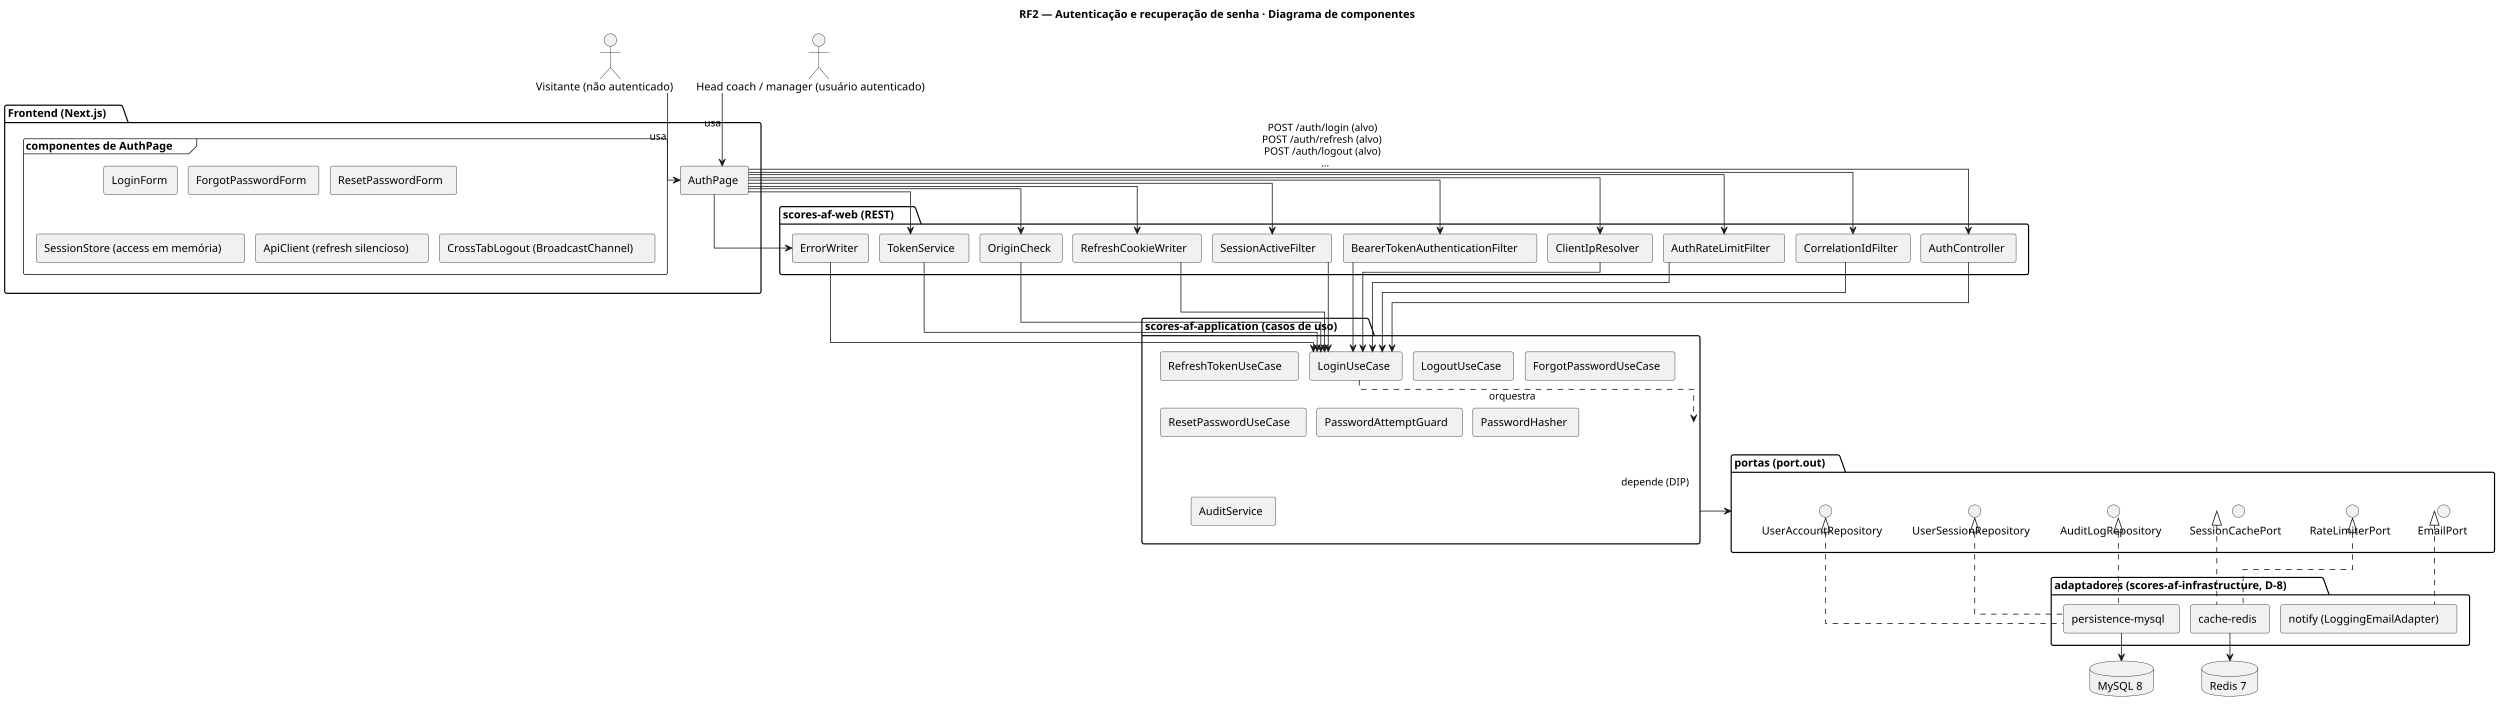
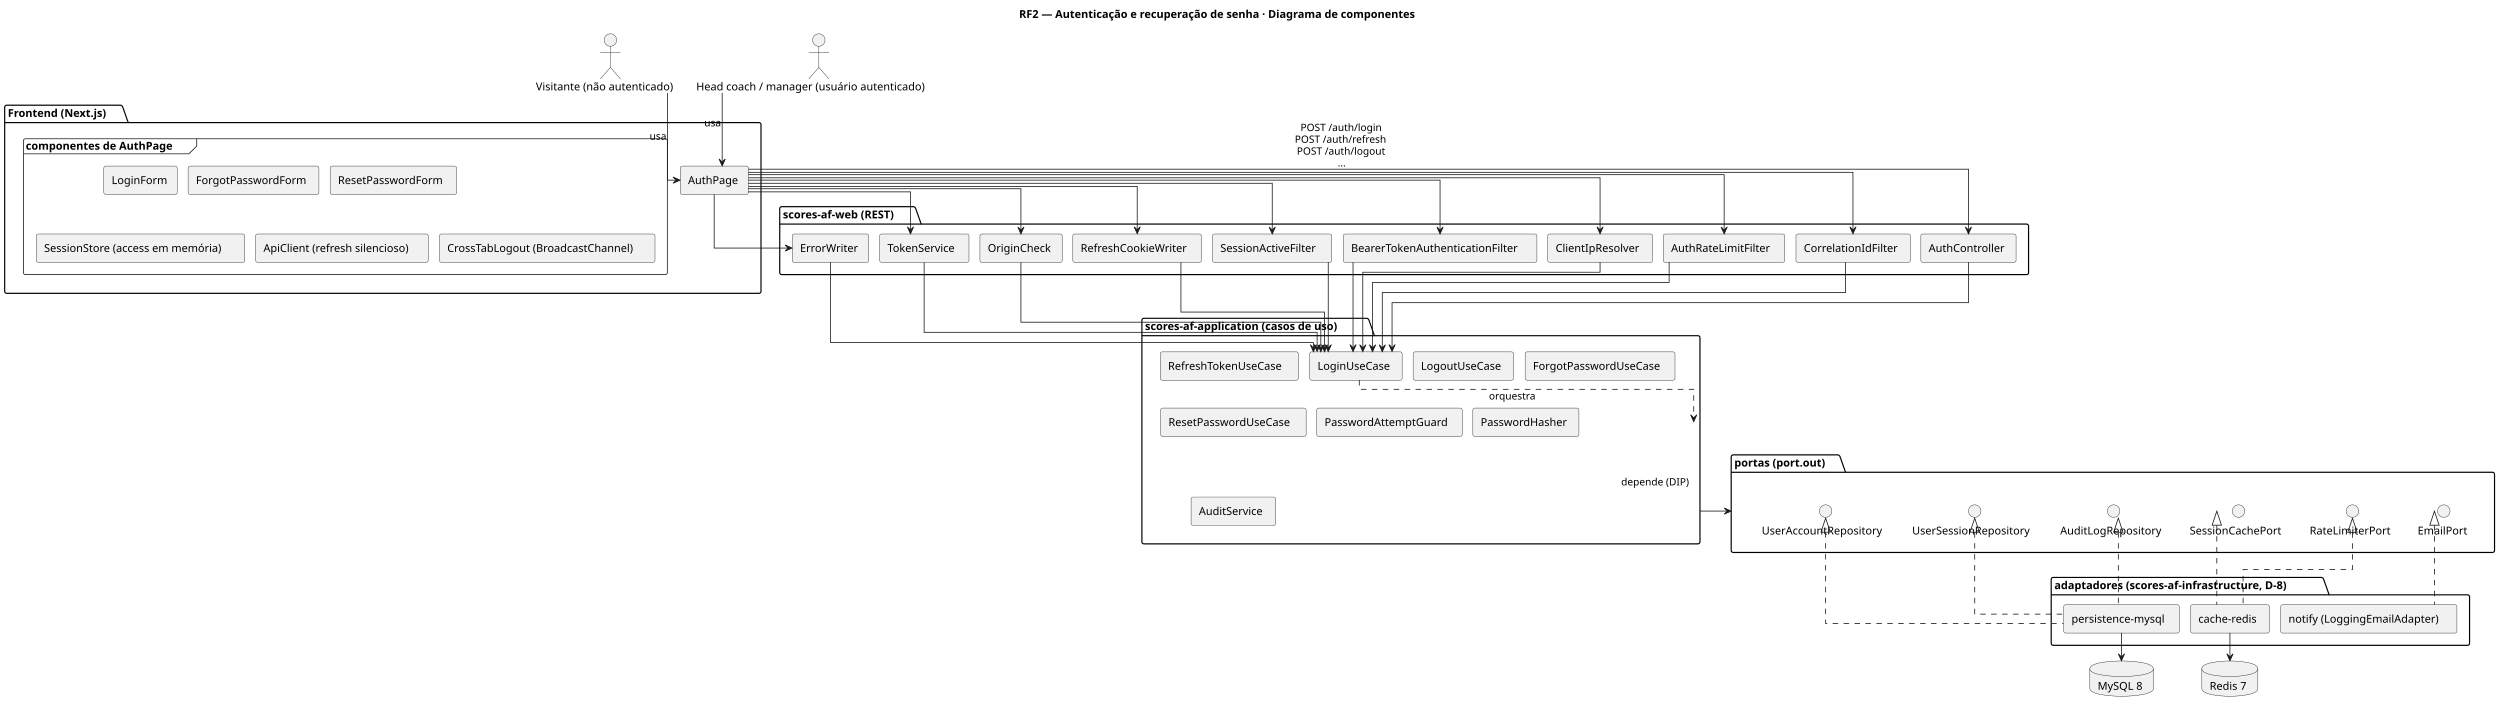
<svg xmlns="http://www.w3.org/2000/svg" contentStyleType="text/css" data-diagram-type="DESCRIPTION" height="909px" preserveAspectRatio="none" style="width:3203px;height:909px;background:#FFFFFF;" version="1.1" viewBox="0 0 3203 909" width="3203px" zoomAndPan="magnify">
  <defs />
  <g>
    <g class="title" data-source-line="1">
      <text fill="#000000" font-family="sans-serif" font-size="14" font-weight="bold" lengthAdjust="spacing" textLength="577.705" x="1305.648" y="22.995">RF2 — Autenticação e recuperação de senha · Diagrama de componentes</text>
    </g>
    <g class="cluster" data-entity="pkg_fe" data-source-line="8" data-uid="ent0004" id="cluster_pkg_fe">
      <path d="M8.5,134.797 L154.784,134.797 A3.75,3.75 0 0 1 157.284,137.297 L164.284,157.094 L972.5,157.094 A2.5,2.5 0 0 1 975,159.594 L975,373.297 A2.5,2.5 0 0 1 972.5,375.797 L8.5,375.797 A2.5,2.5 0 0 1 6,373.297 L6,137.297 A2.5,2.5 0 0 1 8.5,134.797" fill="none" style="stroke:#000000;stroke-width:1.5;" />
      <line style="stroke:#000000;stroke-width:1.5;" x1="6" x2="164.284" y1="157.094" y2="157.094" />
      <text fill="#000000" font-family="sans-serif" font-size="14" font-weight="bold" lengthAdjust="spacing" textLength="145.284" x="10" y="149.792">Frontend (Next.js)</text>
    </g>
    <g class="cluster" data-entity="pkg_fe_sub" data-source-line="10" data-uid="ent0006" id="cluster_pkg_fe_sub">
      <rect fill="none" height="174" rx="2.5" ry="2.5" style="stroke:#181818;stroke-width:1;" width="825" x="30" y="177.797" />
      <path d="M252.044,177.797 L252.044,187.094 L242.044,197.094 L30,197.094" fill="none" style="stroke:#181818;stroke-width:1;" />
      <text fill="#000000" font-family="sans-serif" font-size="14" font-weight="bold" lengthAdjust="spacing" textLength="212.044" x="33" y="191.792">componentes de AuthPage</text>
    </g>
    <g class="cluster" data-entity="pkg_web" data-source-line="19" data-uid="ent0013" id="cluster_pkg_web">
      <path d="M1001.5,264.797 L1170.739,264.797 A3.75,3.75 0 0 1 1173.239,267.297 L1180.239,287.094 L2596.5,287.094 A2.5,2.5 0 0 1 2599,289.594 L2599,349.297 A2.5,2.5 0 0 1 2596.5,351.797 L1001.5,351.797 A2.5,2.5 0 0 1 999,349.297 L999,267.297 A2.5,2.5 0 0 1 1001.5,264.797" fill="none" style="stroke:#000000;stroke-width:1.5;" />
      <line style="stroke:#000000;stroke-width:1.5;" x1="999" x2="1180.239" y1="287.094" y2="287.094" />
      <text fill="#000000" font-family="sans-serif" font-size="14" font-weight="bold" lengthAdjust="spacing" textLength="168.239" x="1003" y="279.792">scores-af-web (REST)</text>
    </g>
    <g class="cluster" data-entity="pkg_app" data-source-line="31" data-uid="ent0024" id="cluster_pkg_app">
      <path d="M1465.5,407.797 L1751.436,407.797 A3.75,3.75 0 0 1 1753.936,410.297 L1760.936,430.094 L2175.5,430.094 A2.5,2.5 0 0 1 2178,432.594 L2178,694.297 A2.5,2.5 0 0 1 2175.5,696.797 L1465.5,696.797 A2.5,2.5 0 0 1 1463,694.297 L1463,410.297 A2.5,2.5 0 0 1 1465.5,407.797" fill="none" style="stroke:#000000;stroke-width:1.5;" />
      <line style="stroke:#000000;stroke-width:1.5;" x1="1463" x2="1760.936" y1="430.094" y2="430.094" />
      <text fill="#000000" font-family="sans-serif" font-size="14" font-weight="bold" lengthAdjust="spacing" textLength="284.935" x="1467" y="422.792">scores-af-application (casos de uso)</text>
    </g>
    <g class="cluster" data-entity="pkg_ports" data-source-line="41" data-uid="ent0033" id="cluster_pkg_ports">
      <path d="M2220.5,582.797 L2355.019,582.797 A3.75,3.75 0 0 1 2357.519,585.297 L2364.519,605.094 L3193.5,605.094 A2.5,2.5 0 0 1 3196,607.594 L3196,705.297 A2.5,2.5 0 0 1 3193.5,707.797 L2220.5,707.797 A2.5,2.5 0 0 1 2218,705.297 L2218,585.297 A2.5,2.5 0 0 1 2220.5,582.797" fill="none" style="stroke:#000000;stroke-width:1.5;" />
      <line style="stroke:#000000;stroke-width:1.5;" x1="2218" x2="2364.519" y1="605.094" y2="605.094" />
      <text fill="#000000" font-family="sans-serif" font-size="14" font-weight="bold" lengthAdjust="spacing" textLength="133.519" x="2222" y="597.792">portas (port.out)</text>
    </g>
    <g class="cluster" data-entity="pkg_ad" data-source-line="49" data-uid="ent0040" id="cluster_pkg_ad">
      <path d="M2630.5,739.797 L2974.589,739.797 A3.75,3.75 0 0 1 2977.089,742.297 L2984.089,762.094 L3161.5,762.094 A2.5,2.5 0 0 1 3164,764.594 L3164,824.297 A2.5,2.5 0 0 1 3161.5,826.797 L2630.5,826.797 A2.5,2.5 0 0 1 2628,824.297 L2628,742.297 A2.5,2.5 0 0 1 2630.5,739.797" fill="none" style="stroke:#000000;stroke-width:1.5;" />
      <line style="stroke:#000000;stroke-width:1.5;" x1="2628" x2="2984.089" y1="762.094" y2="762.094" />
      <text fill="#000000" font-family="sans-serif" font-size="14" font-weight="bold" lengthAdjust="spacing" textLength="343.089" x="2632" y="754.792">adaptadores (scores-af-infrastructure, D-8)</text>
    </g>
    <g class="entity" data-entity="c3" data-source-line="9" data-uid="ent0005" id="entity_c3">
      <rect fill="#F1F1F1" height="36.297" rx="2.5" ry="2.5" style="stroke:#181818;stroke-width:0.5;" width="87.334" x="871.5" y="212.797" />
      <text fill="#000000" font-family="sans-serif" font-size="14" lengthAdjust="spacing" textLength="67.334" x="881.5" y="235.792">AuthPage</text>
    </g>
    <g class="entity" data-entity="c4" data-source-line="11" data-uid="ent0007" id="entity_c4">
      <rect fill="#F1F1F1" height="36.297" rx="2.5" ry="2.5" style="stroke:#181818;stroke-width:0.5;" width="94.026" x="133" y="212.797" />
      <text fill="#000000" font-family="sans-serif" font-size="14" lengthAdjust="spacing" textLength="74.026" x="143" y="235.792">LoginForm</text>
    </g>
    <g class="entity" data-entity="c5" data-source-line="12" data-uid="ent0008" id="entity_c5">
      <rect fill="#F1F1F1" height="36.297" rx="2.5" ry="2.5" style="stroke:#181818;stroke-width:0.5;" width="167.595" x="241" y="212.797" />
      <text fill="#000000" font-family="sans-serif" font-size="14" lengthAdjust="spacing" textLength="147.595" x="251" y="235.792">ForgotPasswordForm</text>
    </g>
    <g class="entity" data-entity="c6" data-source-line="13" data-uid="ent0009" id="entity_c6">
      <rect fill="#F1F1F1" height="36.297" rx="2.5" ry="2.5" style="stroke:#181818;stroke-width:0.5;" width="162.017" x="423" y="212.797" />
      <text fill="#000000" font-family="sans-serif" font-size="14" lengthAdjust="spacing" textLength="142.017" x="433" y="235.792">ResetPasswordForm</text>
    </g>
    <g class="entity" data-entity="c7" data-source-line="14" data-uid="ent0010" id="entity_c7">
      <rect fill="#F1F1F1" height="36.297" rx="2.5" ry="2.5" style="stroke:#181818;stroke-width:0.5;" width="267.106" x="46.5" y="299.797" />
      <text fill="#000000" font-family="sans-serif" font-size="14" lengthAdjust="spacing" textLength="247.106" x="56.5" y="322.792">SessionStore (access em memória)</text>
    </g>
    <g class="entity" data-entity="c8" data-source-line="15" data-uid="ent0011" id="entity_c8">
      <rect fill="#F1F1F1" height="36.297" rx="2.5" ry="2.5" style="stroke:#181818;stroke-width:0.5;" width="221.113" x="327.5" y="299.797" />
      <text fill="#000000" font-family="sans-serif" font-size="14" lengthAdjust="spacing" textLength="201.113" x="337.5" y="322.792">ApiClient (refresh silencioso)</text>
    </g>
    <g class="entity" data-entity="c9" data-source-line="16" data-uid="ent0012" id="entity_c9">
      <rect fill="#F1F1F1" height="36.297" rx="2.5" ry="2.5" style="stroke:#181818;stroke-width:0.5;" width="276.184" x="563" y="299.797" />
      <text fill="#000000" font-family="sans-serif" font-size="14" lengthAdjust="spacing" textLength="256.184" x="573" y="322.792">CrossTabLogout (BroadcastChannel)</text>
    </g>
    <g class="entity" data-entity="c10" data-source-line="20" data-uid="ent0014" id="entity_c10">
      <rect fill="#F1F1F1" height="36.297" rx="2.5" ry="2.5" style="stroke:#181818;stroke-width:0.5;" width="121.985" x="2461" y="299.797" />
      <text fill="#000000" font-family="sans-serif" font-size="14" lengthAdjust="spacing" textLength="101.985" x="2471" y="322.792">AuthController</text>
    </g>
    <g class="entity" data-entity="c11" data-source-line="21" data-uid="ent0015" id="entity_c11">
      <rect fill="#F1F1F1" height="36.297" rx="2.5" ry="2.5" style="stroke:#181818;stroke-width:0.5;" width="146.458" x="2301" y="299.797" />
      <text fill="#000000" font-family="sans-serif" font-size="14" lengthAdjust="spacing" textLength="126.458" x="2311" y="322.792">CorrelationIdFilter</text>
    </g>
    <g class="entity" data-entity="c12" data-source-line="22" data-uid="ent0016" id="entity_c12">
      <rect fill="#F1F1F1" height="36.297" rx="2.5" ry="2.5" style="stroke:#181818;stroke-width:0.5;" width="155.618" x="2131" y="299.797" />
      <text fill="#000000" font-family="sans-serif" font-size="14" lengthAdjust="spacing" textLength="135.618" x="2141" y="322.792">AuthRateLimitFilter</text>
    </g>
    <g class="entity" data-entity="c13" data-source-line="23" data-uid="ent0017" id="entity_c13">
      <rect fill="#F1F1F1" height="36.297" rx="2.5" ry="2.5" style="stroke:#181818;stroke-width:0.5;" width="134.29" x="1983" y="299.797" />
      <text fill="#000000" font-family="sans-serif" font-size="14" lengthAdjust="spacing" textLength="114.29" x="1993" y="322.792">ClientIpResolver</text>
    </g>
    <g class="entity" data-entity="c14" data-source-line="24" data-uid="ent0018" id="entity_c14">
      <rect fill="#F1F1F1" height="36.297" rx="2.5" ry="2.5" style="stroke:#181818;stroke-width:0.5;" width="248.095" x="1721" y="299.797" />
      <text fill="#000000" font-family="sans-serif" font-size="14" lengthAdjust="spacing" textLength="228.095" x="1731" y="322.792">BearerTokenAuthenticationFilter</text>
    </g>
    <g class="entity" data-entity="c15" data-source-line="25" data-uid="ent0019" id="entity_c15">
      <rect fill="#F1F1F1" height="36.297" rx="2.5" ry="2.5" style="stroke:#181818;stroke-width:0.5;" width="152.658" x="1553.5" y="299.797" />
      <text fill="#000000" font-family="sans-serif" font-size="14" lengthAdjust="spacing" textLength="132.658" x="1563.5" y="322.792">SessionActiveFilter</text>
    </g>
    <g class="entity" data-entity="c16" data-source-line="26" data-uid="ent0020" id="entity_c16">
      <rect fill="#F1F1F1" height="36.297" rx="2.5" ry="2.5" style="stroke:#181818;stroke-width:0.5;" width="164.669" x="1374.5" y="299.797" />
      <text fill="#000000" font-family="sans-serif" font-size="14" lengthAdjust="spacing" textLength="144.669" x="1384.5" y="322.792">RefreshCookieWriter</text>
    </g>
    <g class="entity" data-entity="c17" data-source-line="27" data-uid="ent0021" id="entity_c17">
      <rect fill="#F1F1F1" height="36.297" rx="2.5" ry="2.5" style="stroke:#181818;stroke-width:0.5;" width="105.381" x="1255.5" y="299.797" />
      <text fill="#000000" font-family="sans-serif" font-size="14" lengthAdjust="spacing" textLength="85.381" x="1265.5" y="322.792">OriginCheck</text>
    </g>
    <g class="entity" data-entity="c18" data-source-line="28" data-uid="ent0022" id="entity_c18">
      <rect fill="#F1F1F1" height="36.297" rx="2.5" ry="2.5" style="stroke:#181818;stroke-width:0.5;" width="114.452" x="1127" y="299.797" />
      <text fill="#000000" font-family="sans-serif" font-size="14" lengthAdjust="spacing" textLength="94.452" x="1137" y="322.792">TokenService</text>
    </g>
    <g class="entity" data-entity="c19" data-source-line="29" data-uid="ent0023" id="entity_c19">
      <rect fill="#F1F1F1" height="36.297" rx="2.5" ry="2.5" style="stroke:#181818;stroke-width:0.5;" width="98.025" x="1015" y="299.797" />
      <text fill="#000000" font-family="sans-serif" font-size="14" lengthAdjust="spacing" textLength="78.025" x="1025" y="322.792">ErrorWriter</text>
    </g>
    <g class="entity" data-entity="c20" data-source-line="32" data-uid="ent0025" id="entity_c20">
      <rect fill="#F1F1F1" height="36.297" rx="2.5" ry="2.5" style="stroke:#181818;stroke-width:0.5;" width="118.431" x="1678" y="450.797" />
      <text fill="#000000" font-family="sans-serif" font-size="14" lengthAdjust="spacing" textLength="98.431" x="1688" y="473.792">LoginUseCase</text>
    </g>
    <g class="entity" data-entity="c21" data-source-line="33" data-uid="ent0026" id="entity_c21">
      <rect fill="#F1F1F1" height="36.297" rx="2.5" ry="2.5" style="stroke:#181818;stroke-width:0.5;" width="176.933" x="1486.5" y="450.797" />
      <text fill="#000000" font-family="sans-serif" font-size="14" lengthAdjust="spacing" textLength="156.933" x="1496.5" y="473.792">RefreshTokenUseCase</text>
    </g>
    <g class="entity" data-entity="c22" data-source-line="34" data-uid="ent0027" id="entity_c22">
      <rect fill="#F1F1F1" height="36.297" rx="2.5" ry="2.5" style="stroke:#181818;stroke-width:0.5;" width="128.596" x="1810.5" y="450.797" />
      <text fill="#000000" font-family="sans-serif" font-size="14" lengthAdjust="spacing" textLength="108.596" x="1820.5" y="473.792">LogoutUseCase</text>
    </g>
    <g class="entity" data-entity="c23" data-source-line="35" data-uid="ent0028" id="entity_c23">
      <rect fill="#F1F1F1" height="36.297" rx="2.5" ry="2.5" style="stroke:#181818;stroke-width:0.5;" width="191.999" x="1954" y="450.797" />
      <text fill="#000000" font-family="sans-serif" font-size="14" lengthAdjust="spacing" textLength="171.999" x="1964" y="473.792">ForgotPasswordUseCase</text>
    </g>
    <g class="entity" data-entity="c24" data-source-line="36" data-uid="ent0029" id="entity_c24">
      <rect fill="#F1F1F1" height="36.297" rx="2.5" ry="2.5" style="stroke:#181818;stroke-width:0.5;" width="186.421" x="1487" y="522.797" />
      <text fill="#000000" font-family="sans-serif" font-size="14" lengthAdjust="spacing" textLength="166.421" x="1497" y="545.792">ResetPasswordUseCase</text>
    </g>
    <g class="entity" data-entity="c25" data-source-line="37" data-uid="ent0030" id="entity_c25">
      <rect fill="#F1F1F1" height="36.297" rx="2.5" ry="2.5" style="stroke:#181818;stroke-width:0.5;" width="186.394" x="1687" y="522.797" />
      <text fill="#000000" font-family="sans-serif" font-size="14" lengthAdjust="spacing" textLength="166.394" x="1697" y="545.792">PasswordAttemptGuard</text>
    </g>
    <g class="entity" data-entity="c26" data-source-line="38" data-uid="ent0031" id="entity_c26">
      <rect fill="#F1F1F1" height="36.297" rx="2.5" ry="2.5" style="stroke:#181818;stroke-width:0.5;" width="135.91" x="1887" y="522.797" />
      <text fill="#000000" font-family="sans-serif" font-size="14" lengthAdjust="spacing" textLength="115.91" x="1897" y="545.792">PasswordHasher</text>
    </g>
    <g class="entity" data-entity="c27" data-source-line="39" data-uid="ent0032" id="entity_c27">
      <rect fill="#F1F1F1" height="36.297" rx="2.5" ry="2.5" style="stroke:#181818;stroke-width:0.5;" width="108.457" x="1526" y="636.797" />
      <text fill="#000000" font-family="sans-serif" font-size="14" lengthAdjust="spacing" textLength="88.457" x="1536" y="659.792">AuditService</text>
    </g>
    <g class="entity" data-entity="c28" data-source-line="42" data-uid="ent0034" id="entity_c28">
      <ellipse cx="2339" cy="654.797" fill="#F1F1F1" rx="8" ry="8" style="stroke:#181818;stroke-width:0.5;" />
      <text fill="#000000" font-family="sans-serif" font-size="14" lengthAdjust="spacing" textLength="163.755" x="2257.123" y="684.792">UserAccountRepository</text>
    </g>
    <g class="entity" data-entity="c29" data-source-line="43" data-uid="ent0035" id="entity_c29">
      <ellipse cx="2530" cy="654.797" fill="#F1F1F1" rx="8" ry="8" style="stroke:#181818;stroke-width:0.5;" />
      <text fill="#000000" font-family="sans-serif" font-size="14" lengthAdjust="spacing" textLength="160.398" x="2449.801" y="684.792">UserSessionRepository</text>
    </g>
    <g class="entity" data-entity="c30" data-source-line="44" data-uid="ent0036" id="entity_c30">
      <ellipse cx="2708" cy="654.797" fill="#F1F1F1" rx="8" ry="8" style="stroke:#181818;stroke-width:0.5;" />
      <text fill="#000000" font-family="sans-serif" font-size="14" lengthAdjust="spacing" textLength="137.04" x="2639.48" y="684.792">AuditLogRepository</text>
    </g>
    <g class="entity" data-entity="c31" data-source-line="45" data-uid="ent0037" id="entity_c31">
      <ellipse cx="2868" cy="654.797" fill="#F1F1F1" rx="8" ry="8" style="stroke:#181818;stroke-width:0.5;" />
      <text fill="#000000" font-family="sans-serif" font-size="14" lengthAdjust="spacing" textLength="125.207" x="2805.396" y="684.792">SessionCachePort</text>
    </g>
    <g class="entity" data-entity="c32" data-source-line="46" data-uid="ent0038" id="entity_c32">
      <ellipse cx="3014" cy="654.797" fill="#F1F1F1" rx="8" ry="8" style="stroke:#181818;stroke-width:0.5;" />
      <text fill="#000000" font-family="sans-serif" font-size="14" lengthAdjust="spacing" textLength="109.737" x="2959.131" y="684.792">RateLimiterPort</text>
    </g>
    <g class="entity" data-entity="c33" data-source-line="47" data-uid="ent0039" id="entity_c33">
      <ellipse cx="3131" cy="654.797" fill="#F1F1F1" rx="8" ry="8" style="stroke:#181818;stroke-width:0.5;" />
      <text fill="#000000" font-family="sans-serif" font-size="14" lengthAdjust="spacing" textLength="67.095" x="3097.453" y="684.792">EmailPort</text>
    </g>
    <g class="entity" data-entity="c34" data-source-line="50" data-uid="ent0041" id="entity_c34">
      <rect fill="#F1F1F1" height="36.297" rx="2.5" ry="2.5" style="stroke:#181818;stroke-width:0.5;" width="148.065" x="2644" y="774.797" />
      <text fill="#000000" font-family="sans-serif" font-size="14" lengthAdjust="spacing" textLength="128.065" x="2654" y="797.792">persistence-mysql</text>
    </g>
    <g class="entity" data-entity="c35" data-source-line="51" data-uid="ent0042" id="entity_c35">
      <rect fill="#F1F1F1" height="36.297" rx="2.5" ry="2.5" style="stroke:#181818;stroke-width:0.5;" width="100.951" x="2806.5" y="774.797" />
      <text fill="#000000" font-family="sans-serif" font-size="14" lengthAdjust="spacing" textLength="80.951" x="2816.5" y="797.792">cache-redis</text>
    </g>
    <g class="entity" data-entity="c36" data-source-line="52" data-uid="ent0043" id="entity_c36">
      <rect fill="#F1F1F1" height="36.297" rx="2.5" ry="2.5" style="stroke:#181818;stroke-width:0.5;" width="225.823" x="2922" y="774.797" />
      <text fill="#000000" font-family="sans-serif" font-size="14" lengthAdjust="spacing" textLength="205.823" x="2932" y="797.792">notify (LoggingEmailAdapter)</text>
    </g>
    <g class="entity" data-entity="c1" data-source-line="6" data-uid="ent0002" id="entity_c1">
      <ellipse cx="782.036" cy="51.297" fill="#F1F1F1" rx="8" ry="8" style="stroke:#181818;stroke-width:0.5;" />
      <path d="M782.036,59.297 L782.036,86.297 M769.036,67.297 L795.036,67.297 M782.036,86.297 L769.036,101.297 M782.036,86.297 L795.036,101.297" fill="none" style="stroke:#181818;stroke-width:0.5;" />
      <text fill="#000000" font-family="sans-serif" font-size="14" lengthAdjust="spacing" textLength="191.071" x="686.5" y="115.792">Visitante (não autenticado)</text>
    </g>
    <g class="entity" data-entity="c2" data-source-line="7" data-uid="ent0003" id="entity_c2">
      <ellipse cx="1049.1" cy="51.297" fill="#F1F1F1" rx="8" ry="8" style="stroke:#181818;stroke-width:0.5;" />
      <path d="M1049.1,59.297 L1049.1,86.297 M1036.1,67.297 L1062.1,67.297 M1049.1,86.297 L1036.1,101.297 M1049.1,86.297 L1062.1,101.297" fill="none" style="stroke:#181818;stroke-width:0.5;" />
      <text fill="#000000" font-family="sans-serif" font-size="14" lengthAdjust="spacing" textLength="314.2" x="892" y="115.792">Head coach / manager (usuário autenticado)</text>
    </g>
    <g class="entity" data-entity="s1" data-source-line="54" data-uid="ent0044" id="entity_s1">
      <path d="M2677.5,856.797 C2677.5,846.797 2718.214,846.797 2718.214,846.797 C2718.214,846.797 2758.928,846.797 2758.928,856.797 L2758.928,882.094 C2758.928,892.094 2718.214,892.094 2718.214,892.094 C2718.214,892.094 2677.5,892.094 2677.5,882.094 L2677.5,856.797" fill="#F1F1F1" style="stroke:#181818;stroke-width:0.5;" />
      <path d="M2677.5,856.797 C2677.5,866.797 2718.214,866.797 2718.214,866.797 C2718.214,866.797 2758.928,866.797 2758.928,856.797" fill="none" style="stroke:#181818;stroke-width:0.5;" />
      <text fill="#000000" font-family="sans-serif" font-size="14" lengthAdjust="spacing" textLength="61.428" x="2687.5" y="883.792">MySQL 8</text>
    </g>
    <g class="entity" data-entity="s2" data-source-line="55" data-uid="ent0045" id="entity_s2">
      <path d="M2821,856.797 C2821,846.797 2856.884,846.797 2856.884,846.797 C2856.884,846.797 2892.769,846.797 2892.769,856.797 L2892.769,882.094 C2892.769,892.094 2856.884,892.094 2856.884,892.094 C2856.884,892.094 2821,892.094 2821,882.094 L2821,856.797" fill="#F1F1F1" style="stroke:#181818;stroke-width:0.5;" />
      <path d="M2821,856.797 C2821,866.797 2856.884,866.797 2856.884,866.797 C2856.884,866.797 2892.769,866.797 2892.769,856.797" fill="none" style="stroke:#181818;stroke-width:0.5;" />
      <text fill="#000000" font-family="sans-serif" font-size="14" lengthAdjust="spacing" textLength="51.769" x="2831" y="883.792">Redis 7</text>
    </g>
    <g class="link" data-entity-1="c1" data-entity-2="c3" data-source-line="56" data-uid="lnk46" id="link_c1_c3">
      <path d="M855.25,119.037 C855.25,163.477 855.25,230.797 855.25,230.797 C855.25,230.797 856.15,230.797 865.26,230.797" fill="none" id="c1-to-c3" style="stroke:#181818;stroke-width:1;" />
      <polygon fill="#181818" points="871.26,230.797,862.26,226.797,866.26,230.797,862.26,234.797,871.26,230.797" style="stroke:#181818;stroke-width:1;" />
      <text fill="#000000" font-family="sans-serif" font-size="13" lengthAdjust="spacing" textLength="22.979" x="832.25" y="178.994">usa</text>
    </g>
    <g class="link" data-entity-1="c2" data-entity-2="c3" data-source-line="57" data-uid="lnk47" id="link_c2_c3">
      <path d="M925.25,119.037 C925.25,149.067 925.25,183.547 925.25,206.637" fill="none" id="c2-to-c3" style="stroke:#181818;stroke-width:1;" />
      <polygon fill="#181818" points="925.25,212.637,929.25,203.637,925.25,207.637,921.25,203.637,925.25,212.637" style="stroke:#181818;stroke-width:1;" />
      <text fill="#000000" font-family="sans-serif" font-size="13" lengthAdjust="spacing" textLength="22.979" x="902.25" y="161.904">usa</text>
    </g>
    <g class="link" data-entity-1="c3" data-entity-2="c10" data-source-line="58" data-uid="lnk48" id="link_c3_c10">
      <path d="M958.82,216.797 C1216.37,216.797 2522,216.797 2522,216.797 C2522,216.797 2522,264.687 2522,293.737" fill="none" id="c3-to-c10" style="stroke:#181818;stroke-width:1;" />
      <polygon fill="#181818" points="2522,299.737,2526,290.737,2522,294.737,2518,290.737,2522,299.737" style="stroke:#181818;stroke-width:1;" />
-       <text fill="#000000" font-family="sans-serif" font-size="13" lengthAdjust="spacing" textLength="149.868" x="1624.183" y="167.864">POST /auth/login (alvo)</text>
-       <text fill="#000000" font-family="sans-serif" font-size="13" lengthAdjust="spacing" textLength="164.474" x="1616.88" y="182.997">POST /auth/refresh (alvo)</text>
-       <text fill="#000000" font-family="sans-serif" font-size="13" lengthAdjust="spacing" textLength="159.307" x="1619.464" y="198.129">POST /auth/logout (alvo)</text>
-       <text fill="#000000" font-family="sans-serif" font-size="13" lengthAdjust="spacing" textLength="13" x="1692.617" y="213.262">…</text>
+       <text fill="#000000" font-family="sans-serif" font-size="13" lengthAdjust="spacing" textLength="108.367" x="1666.183" y="167.864">POST /auth/login</text>
+       <text fill="#000000" font-family="sans-serif" font-size="13" lengthAdjust="spacing" textLength="122.973" x="1658.88" y="182.997">POST /auth/refresh</text>
+       <text fill="#000000" font-family="sans-serif" font-size="13" lengthAdjust="spacing" textLength="117.806" x="1661.464" y="198.129">POST /auth/logout</text>
+       <text fill="#000000" font-family="sans-serif" font-size="13" lengthAdjust="spacing" textLength="13" x="1713.867" y="213.262">…</text>
    </g>
    <g class="link" data-entity-1="c3" data-entity-2="c11" data-source-line="59" data-uid="lnk49" id="link_c3_c11">
      <path d="M958.66,220.797 C1201.42,220.797 2374,220.797 2374,220.797 C2374,220.797 2374,265.457 2374,293.557" fill="none" id="c3-to-c11" style="stroke:#181818;stroke-width:1;" />
      <polygon fill="#181818" points="2374,299.557,2378,290.557,2374,294.557,2370,290.557,2374,299.557" style="stroke:#181818;stroke-width:1;" />
    </g>
    <g class="link" data-entity-1="c3" data-entity-2="c12" data-source-line="60" data-uid="lnk50" id="link_c3_c12">
      <path d="M958.8,223.797 C1184.83,223.797 2209,223.797 2209,223.797 C2209,223.797 2209,266.357 2209,293.677" fill="none" id="c3-to-c12" style="stroke:#181818;stroke-width:1;" />
      <polygon fill="#181818" points="2209,299.677,2213,290.677,2209,294.677,2205,290.677,2209,299.677" style="stroke:#181818;stroke-width:1;" />
    </g>
    <g class="link" data-entity-1="c3" data-entity-2="c13" data-source-line="61" data-uid="lnk51" id="link_c3_c13">
      <path d="M958.8,227.797 C1167.38,227.797 2050,227.797 2050,227.797 C2050,227.797 2050,267.287 2050,293.587" fill="none" id="c3-to-c13" style="stroke:#181818;stroke-width:1;" />
      <polygon fill="#181818" points="2050,299.587,2054,290.587,2050,294.587,2046,290.587,2050,299.587" style="stroke:#181818;stroke-width:1;" />
    </g>
    <g class="link" data-entity-1="c3" data-entity-2="c14" data-source-line="62" data-uid="lnk52" id="link_c3_c14">
      <path d="M958.61,230.797 C1142.47,230.797 1845,230.797 1845,230.797 C1845,230.797 1845,268.287 1845,293.767" fill="none" id="c3-to-c14" style="stroke:#181818;stroke-width:1;" />
      <polygon fill="#181818" points="1845,299.767,1849,290.767,1845,294.767,1841,290.767,1845,299.767" style="stroke:#181818;stroke-width:1;" />
    </g>
    <g class="link" data-entity-1="c3" data-entity-2="c15" data-source-line="63" data-uid="lnk53" id="link_c3_c15">
      <path d="M958.65,234.797 C1113.89,234.797 1630,234.797 1630,234.797 C1630,234.797 1630,269.377 1630,293.787" fill="none" id="c3-to-c15" style="stroke:#181818;stroke-width:1;" />
      <polygon fill="#181818" points="1630,299.787,1634,290.787,1630,294.787,1626,290.787,1630,299.787" style="stroke:#181818;stroke-width:1;" />
    </g>
    <g class="link" data-entity-1="c3" data-entity-2="c16" data-source-line="64" data-uid="lnk54" id="link_c3_c16">
      <path d="M958.9,238.797 C1087.93,238.797 1457,238.797 1457,238.797 C1457,238.797 1457,270.137 1457,293.477" fill="none" id="c3-to-c16" style="stroke:#181818;stroke-width:1;" />
      <polygon fill="#181818" points="1457,299.477,1461,290.477,1457,294.477,1453,290.477,1457,299.477" style="stroke:#181818;stroke-width:1;" />
    </g>
    <g class="link" data-entity-1="c3" data-entity-2="c17" data-source-line="65" data-uid="lnk55" id="link_c3_c17">
      <path d="M958.56,241.797 C1060.88,241.797 1308,241.797 1308,241.797 C1308,241.797 1308,271.307 1308,293.787" fill="none" id="c3-to-c17" style="stroke:#181818;stroke-width:1;" />
      <polygon fill="#181818" points="1308,299.787,1312,290.787,1308,294.787,1304,290.787,1308,299.787" style="stroke:#181818;stroke-width:1;" />
    </g>
    <g class="link" data-entity-1="c3" data-entity-2="c18" data-source-line="66" data-uid="lnk56" id="link_c3_c18">
      <path d="M958.52,245.797 C1030.5,245.797 1166.5,245.797 1166.5,245.797 C1166.5,245.797 1166.5,272.297 1166.5,293.627" fill="none" id="c3-to-c18" style="stroke:#181818;stroke-width:1;" />
      <polygon fill="#181818" points="1166.5,299.627,1170.5,290.627,1166.5,294.627,1162.5,290.627,1166.5,299.627" style="stroke:#181818;stroke-width:1;" />
    </g>
    <g class="link" data-entity-1="c3" data-entity-2="c19" data-source-line="67" data-uid="lnk57" id="link_c3_c19">
      <path d="M915,248.827 C915,274.307 915,317.797 915,317.797 C915,317.797 965.4,317.797 1008.8,317.797" fill="none" id="c3-to-c19" style="stroke:#181818;stroke-width:1;" />
      <polygon fill="#181818" points="1014.8,317.797,1005.8,313.797,1009.8,317.797,1005.8,321.797,1014.8,317.797" style="stroke:#181818;stroke-width:1;" />
    </g>
    <g class="link" data-entity-1="c10" data-entity-2="c20" data-source-line="68" data-uid="lnk58" id="link_c10_c20">
      <path d="M2522,335.827 C2522,356.567 2522,387.797 2522,387.797 C2522,387.797 1783.5,387.797 1783.5,387.797 C1783.5,387.797 1783.5,420.517 1783.5,444.417" fill="none" id="c10-to-c20" style="stroke:#181818;stroke-width:1;" />
      <polygon fill="#181818" points="1783.5,450.417,1787.5,441.417,1783.5,445.417,1779.5,441.417,1783.5,450.417" style="stroke:#181818;stroke-width:1;" />
    </g>
    <g class="link" data-entity-1="c11" data-entity-2="c20" data-source-line="69" data-uid="lnk59" id="link_c11_c20">
      <path d="M2364.5,335.837 C2364.5,352.527 2364.5,374.797 2364.5,374.797 C2364.5,374.797 1771,374.797 1771,374.797 C1771,374.797 1771,417.357 1771,444.677" fill="none" id="c11-to-c20" style="stroke:#181818;stroke-width:1;" />
      <polygon fill="#181818" points="1771,450.677,1775,441.677,1771,445.677,1767,441.677,1771,450.677" style="stroke:#181818;stroke-width:1;" />
    </g>
    <g class="link" data-entity-1="c12" data-entity-2="c20" data-source-line="70" data-uid="lnk60" id="link_c12_c20">
      <path d="M2138.5,335.947 C2138.5,348.067 2138.5,361.797 2138.5,361.797 C2138.5,361.797 1758.5,361.797 1758.5,361.797 C1758.5,361.797 1758.5,414.117 1758.5,444.647" fill="none" id="c12-to-c20" style="stroke:#181818;stroke-width:1;" />
      <polygon fill="#181818" points="1758.5,450.647,1762.5,441.647,1758.5,445.647,1754.5,441.647,1758.5,450.647" style="stroke:#181818;stroke-width:1;" />
    </g>
    <g class="link" data-entity-1="c13" data-entity-2="c20" data-source-line="71" data-uid="lnk61" id="link_c13_c20">
      <path d="M2050,335.827 C2050,342.647 2050,348.797 2050,348.797 C2050,348.797 1746,348.797 1746,348.797 C1746,348.797 1746,410.997 1746,444.567" fill="none" id="c13-to-c20" style="stroke:#181818;stroke-width:1;" />
      <polygon fill="#181818" points="1746,450.567,1750,441.567,1746,445.567,1742,441.567,1746,450.567" style="stroke:#181818;stroke-width:1;" />
    </g>
    <g class="link" data-entity-1="c14" data-entity-2="c20" data-source-line="72" data-uid="lnk62" id="link_c14_c20">
      <path d="M1733.5,336.007 C1733.5,365.037 1733.5,415.457 1733.5,444.517" fill="none" id="c14-to-c20" style="stroke:#181818;stroke-width:1;" />
      <polygon fill="#181818" points="1733.5,450.517,1737.5,441.517,1733.5,445.517,1729.5,441.517,1733.5,450.517" style="stroke:#181818;stroke-width:1;" />
    </g>
    <g class="link" data-entity-1="c15" data-entity-2="c20" data-source-line="73" data-uid="lnk63" id="link_c15_c20">
      <path d="M1701.75,336.007 C1701.75,365.037 1701.75,415.457 1701.75,444.517" fill="none" id="c15-to-c20" style="stroke:#181818;stroke-width:1;" />
      <polygon fill="#181818" points="1701.75,450.517,1705.75,441.517,1701.75,445.517,1697.75,441.517,1701.75,450.517" style="stroke:#181818;stroke-width:1;" />
    </g>
    <g class="link" data-entity-1="c16" data-entity-2="c20" data-source-line="74" data-uid="lnk64" id="link_c16_c20">
      <path d="M1513,335.997 C1513,360.157 1513,399.797 1513,399.797 C1513,399.797 1697,399.797 1697,399.797 C1697,399.797 1697,424.227 1697,444.667" fill="none" id="c16-to-c20" style="stroke:#181818;stroke-width:1;" />
      <polygon fill="#181818" points="1697,450.667,1701,441.667,1697,445.667,1693,441.667,1697,450.667" style="stroke:#181818;stroke-width:1;" />
    </g>
    <g class="link" data-entity-1="c17" data-entity-2="c20" data-source-line="75" data-uid="lnk65" id="link_c17_c20">
      <path d="M1308,336.117 C1308,363.717 1308,412.797 1308,412.797 C1308,412.797 1692.25,412.797 1692.25,412.797 C1692.25,412.797 1692.25,428.397 1692.25,444.767" fill="none" id="c17-to-c20" style="stroke:#181818;stroke-width:1;" />
      <polygon fill="#181818" points="1692.25,450.767,1696.25,441.767,1692.25,445.767,1688.25,441.767,1692.25,450.767" style="stroke:#181818;stroke-width:1;" />
    </g>
    <g class="link" data-entity-1="c18" data-entity-2="c20" data-source-line="76" data-uid="lnk66" id="link_c18_c20">
      <path d="M1184,336.117 C1184,366.927 1184,425.797 1184,425.797 C1184,425.797 1687.5,425.797 1687.5,425.797 C1687.5,425.797 1687.5,432.657 1687.5,444.307" fill="none" id="c18-to-c20" style="stroke:#181818;stroke-width:1;" />
      <polygon fill="#181818" points="1687.5,450.307,1691.5,441.307,1687.5,445.307,1683.5,441.307,1687.5,450.307" style="stroke:#181818;stroke-width:1;" />
    </g>
    <g class="link" data-entity-1="c19" data-entity-2="c20" data-source-line="77" data-uid="lnk67" id="link_c19_c20">
      <path d="M1064,335.907 C1064,369.667 1064,438.797 1064,438.797 C1064,438.797 1682.75,438.797 1682.75,438.797 C1682.75,438.797 1682.75,438.337 1682.75,444.657" fill="none" id="c19-to-c20" style="stroke:#181818;stroke-width:1;" />
      <polygon fill="#181818" points="1682.75,450.657,1686.75,441.657,1682.75,445.657,1678.75,441.657,1682.75,450.657" style="stroke:#181818;stroke-width:1;" />
    </g>
    <g class="link" data-entity-1="c20" data-entity-2="pkg_app" data-source-line="78" data-uid="lnk68" id="link_c20_pkg_app">
      <path d="M1741.5,486.937 C1741.5,493.257 1741.5,498.797 1741.5,498.797 C1741.5,498.797 2170,498.797 2170,498.797 C2170,498.797 2170,529.707 2170,534.327" fill="none" id="c20-to-pkg_app" style="stroke:#181818;stroke-width:1;stroke-dasharray:7,7;" />
      <polygon fill="#181818" points="2170,540.327,2174,531.327,2170,535.327,2166,531.327,2170,540.327" style="stroke:#181818;stroke-width:1;" />
      <text fill="#000000" font-family="sans-serif" font-size="13" lengthAdjust="spacing" textLength="62.969" x="1907.59" y="511.864">orquestra</text>
    </g>
    <g class="link" data-entity-1="pkg_app" data-entity-2="pkg_ports" data-source-line="79" data-uid="lnk69" id="link_pkg_app_pkg_ports">
      <path d="M2178.009,654.797 C2178.083,654.797 2178.158,654.797 2178.233,654.797 C2178.383,654.797 2178.535,654.797 2178.689,654.797 C2178.996,654.797 2179.308,654.797 2179.627,654.797 C2180.264,654.797 2180.924,654.797 2181.604,654.797 C2182.963,654.797 2184.402,654.797 2185.898,654.797 C2188.89,654.797 2192.11,654.797 2195.379,654.797 C2201.916,654.797 2208.645,654.797 2214.124,654.797 C2215.494,654.797 2210.785,654.797 2211.976,654.797" fill="none" id="pkg_app-to-pkg_ports" style="stroke:#181818;stroke-width:1;" />
      <polygon fill="#181818" points="2217.976,654.797,2208.976,650.797,2212.976,654.797,2208.976,658.797,2217.976,654.797" style="stroke:#181818;stroke-width:1;" />
      <text fill="#000000" font-family="sans-serif" font-size="13" lengthAdjust="spacing" textLength="92.949" x="2077" y="621.914">depende (DIP)</text>
    </g>
    <g class="link" data-entity-1="c28" data-entity-2="c34" data-source-line="80" data-uid="lnk71" id="link_c28_c34">
      <path d="M2339,681.807 C2339,713.327 2339,798.797 2339,798.797 C2339,798.797 2533.2,798.797 2643.57,798.797" fill="none" id="c28-backto-c34" style="stroke:#181818;stroke-width:1;stroke-dasharray:7,7;" />
      <polygon fill="none" points="2339,663.807,2333,681.807,2345,681.807,2339,663.807" style="stroke:#181818;stroke-width:1;" />
    </g>
    <g class="link" data-entity-1="c29" data-entity-2="c34" data-source-line="81" data-uid="lnk73" id="link_c29_c34">
      <path d="M2530,681.867 C2530,711.697 2530,786.797 2530,786.797 C2530,786.797 2591.36,786.797 2643.97,786.797" fill="none" id="c29-backto-c34" style="stroke:#181818;stroke-width:1;stroke-dasharray:7,7;" />
      <polygon fill="none" points="2530,663.867,2524,681.867,2536,681.867,2530,663.867" style="stroke:#181818;stroke-width:1;" />
    </g>
    <g class="link" data-entity-1="c30" data-entity-2="c34" data-source-line="82" data-uid="lnk75" id="link_c30_c34">
      <path d="M2714,681.847 C2714,704.277 2714,744.747 2714,774.627" fill="none" id="c30-backto-c34" style="stroke:#181818;stroke-width:1;stroke-dasharray:7,7;" />
      <polygon fill="none" points="2714,663.847,2708,681.847,2720,681.847,2714,663.847" style="stroke:#181818;stroke-width:1;" />
    </g>
    <g class="link" data-entity-1="c31" data-entity-2="c35" data-source-line="83" data-uid="lnk77" id="link_c31_c35">
      <path d="M2840.17,672.897 C2840.17,676.117 2840.17,738.037 2840.17,774.707" fill="none" id="c31-backto-c35" style="stroke:#181818;stroke-width:1;stroke-dasharray:7,7;" />
      <polygon fill="none" points="2840.17,654.897,2834.17,672.897,2846.17,672.897,2840.17,654.897" style="stroke:#181818;stroke-width:1;" />
    </g>
    <g class="link" data-entity-1="c32" data-entity-2="c35" data-source-line="84" data-uid="lnk79" id="link_c32_c35">
      <path d="M3014,681.997 C3014,702.017 3014,729.797 3014,729.797 C3014,729.797 2873.83,729.797 2873.83,729.797 C2873.83,729.797 2873.83,755.967 2873.83,774.577" fill="none" id="c32-backto-c35" style="stroke:#181818;stroke-width:1;stroke-dasharray:7,7;" />
      <polygon fill="none" points="3014,663.997,3008,681.997,3020,681.997,3014,663.997" style="stroke:#181818;stroke-width:1;" />
    </g>
    <g class="link" data-entity-1="c33" data-entity-2="c36" data-source-line="85" data-uid="lnk81" id="link_c33_c36">
      <path d="M3119,672.897 C3119,676.117 3119,738.037 3119,774.707" fill="none" id="c33-backto-c36" style="stroke:#181818;stroke-width:1;stroke-dasharray:7,7;" />
      <polygon fill="none" points="3119,654.897,3113,672.897,3125,672.897,3119,654.897" style="stroke:#181818;stroke-width:1;" />
    </g>
    <g class="link" data-entity-1="c34" data-entity-2="s1" data-source-line="86" data-uid="lnk82" id="link_c34_s1">
      <path d="M2718,810.927 C2718,821.617 2718,829.247 2718,840.637" fill="none" id="c34-to-s1" style="stroke:#181818;stroke-width:1;" />
      <polygon fill="#181818" points="2718,846.637,2722,837.637,2718,841.637,2714,837.637,2718,846.637" style="stroke:#181818;stroke-width:1;" />
    </g>
    <g class="link" data-entity-1="c35" data-entity-2="s2" data-source-line="87" data-uid="lnk83" id="link_c35_s2">
      <path d="M2857,810.927 C2857,821.617 2857,829.247 2857,840.637" fill="none" id="c35-to-s2" style="stroke:#181818;stroke-width:1;" />
      <polygon fill="#181818" points="2857,846.637,2861,837.637,2857,841.637,2853,837.637,2857,846.637" style="stroke:#181818;stroke-width:1;" />
    </g>
  </g>
</svg>
